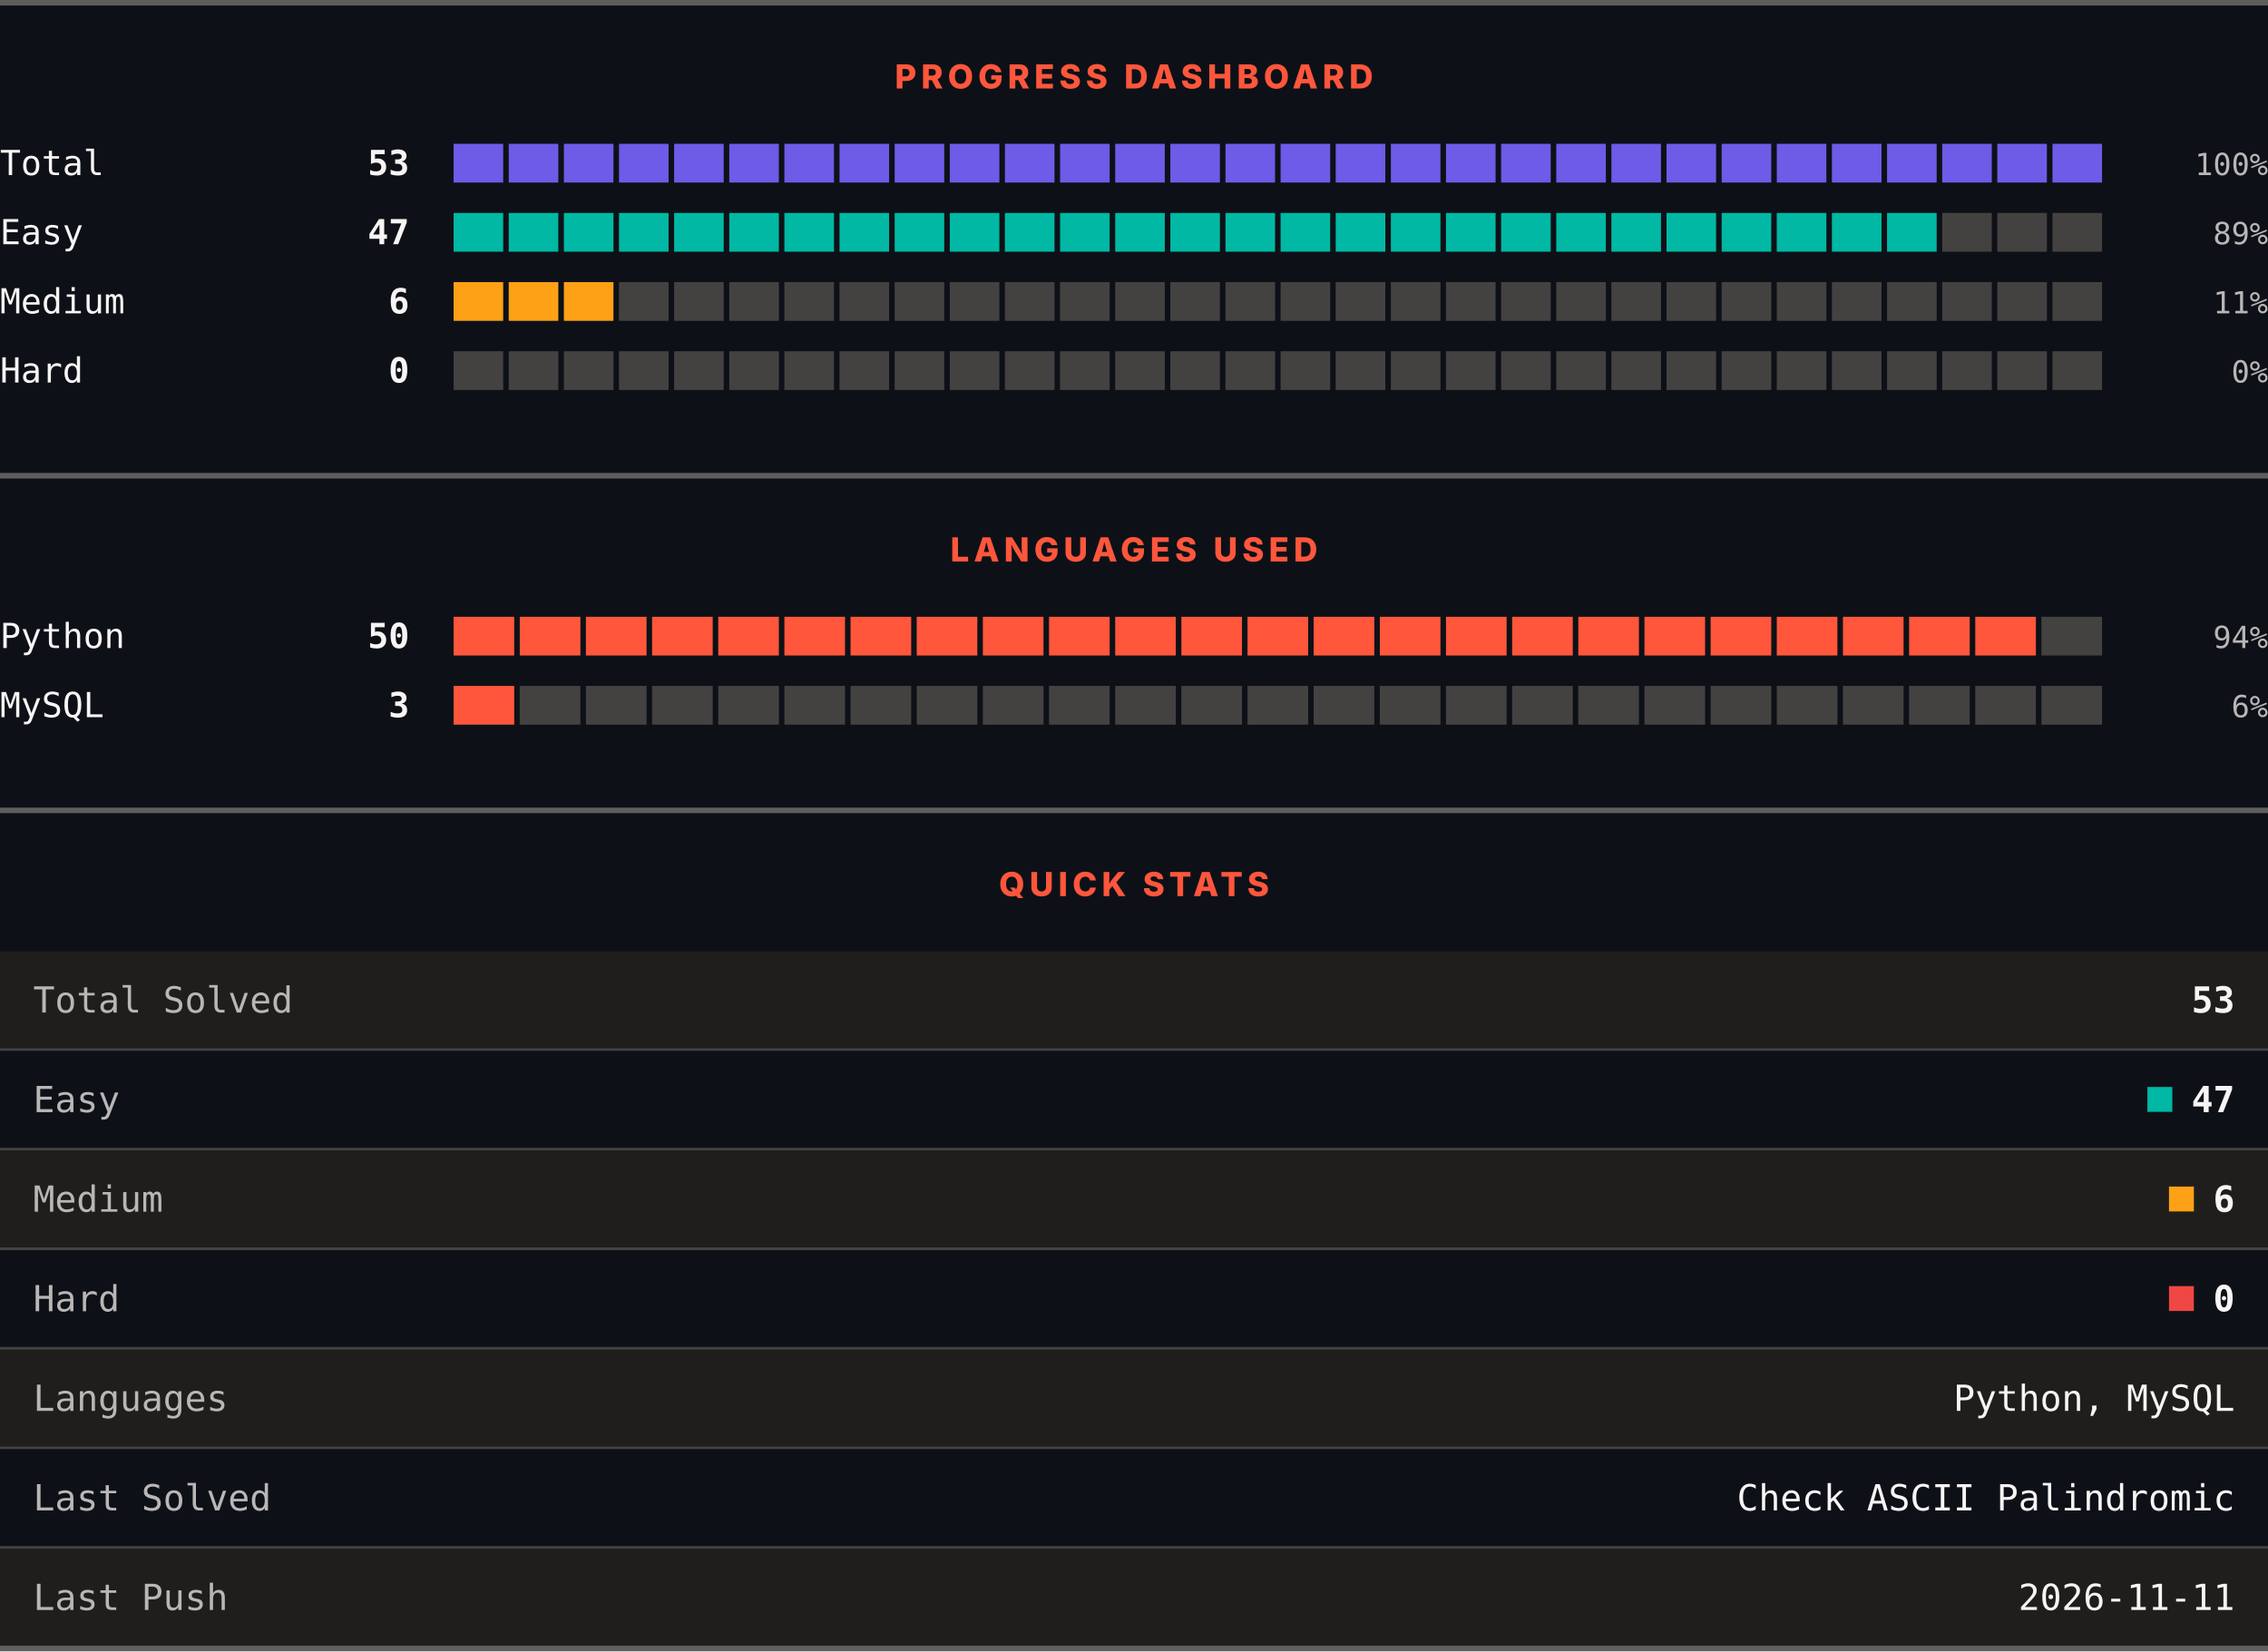
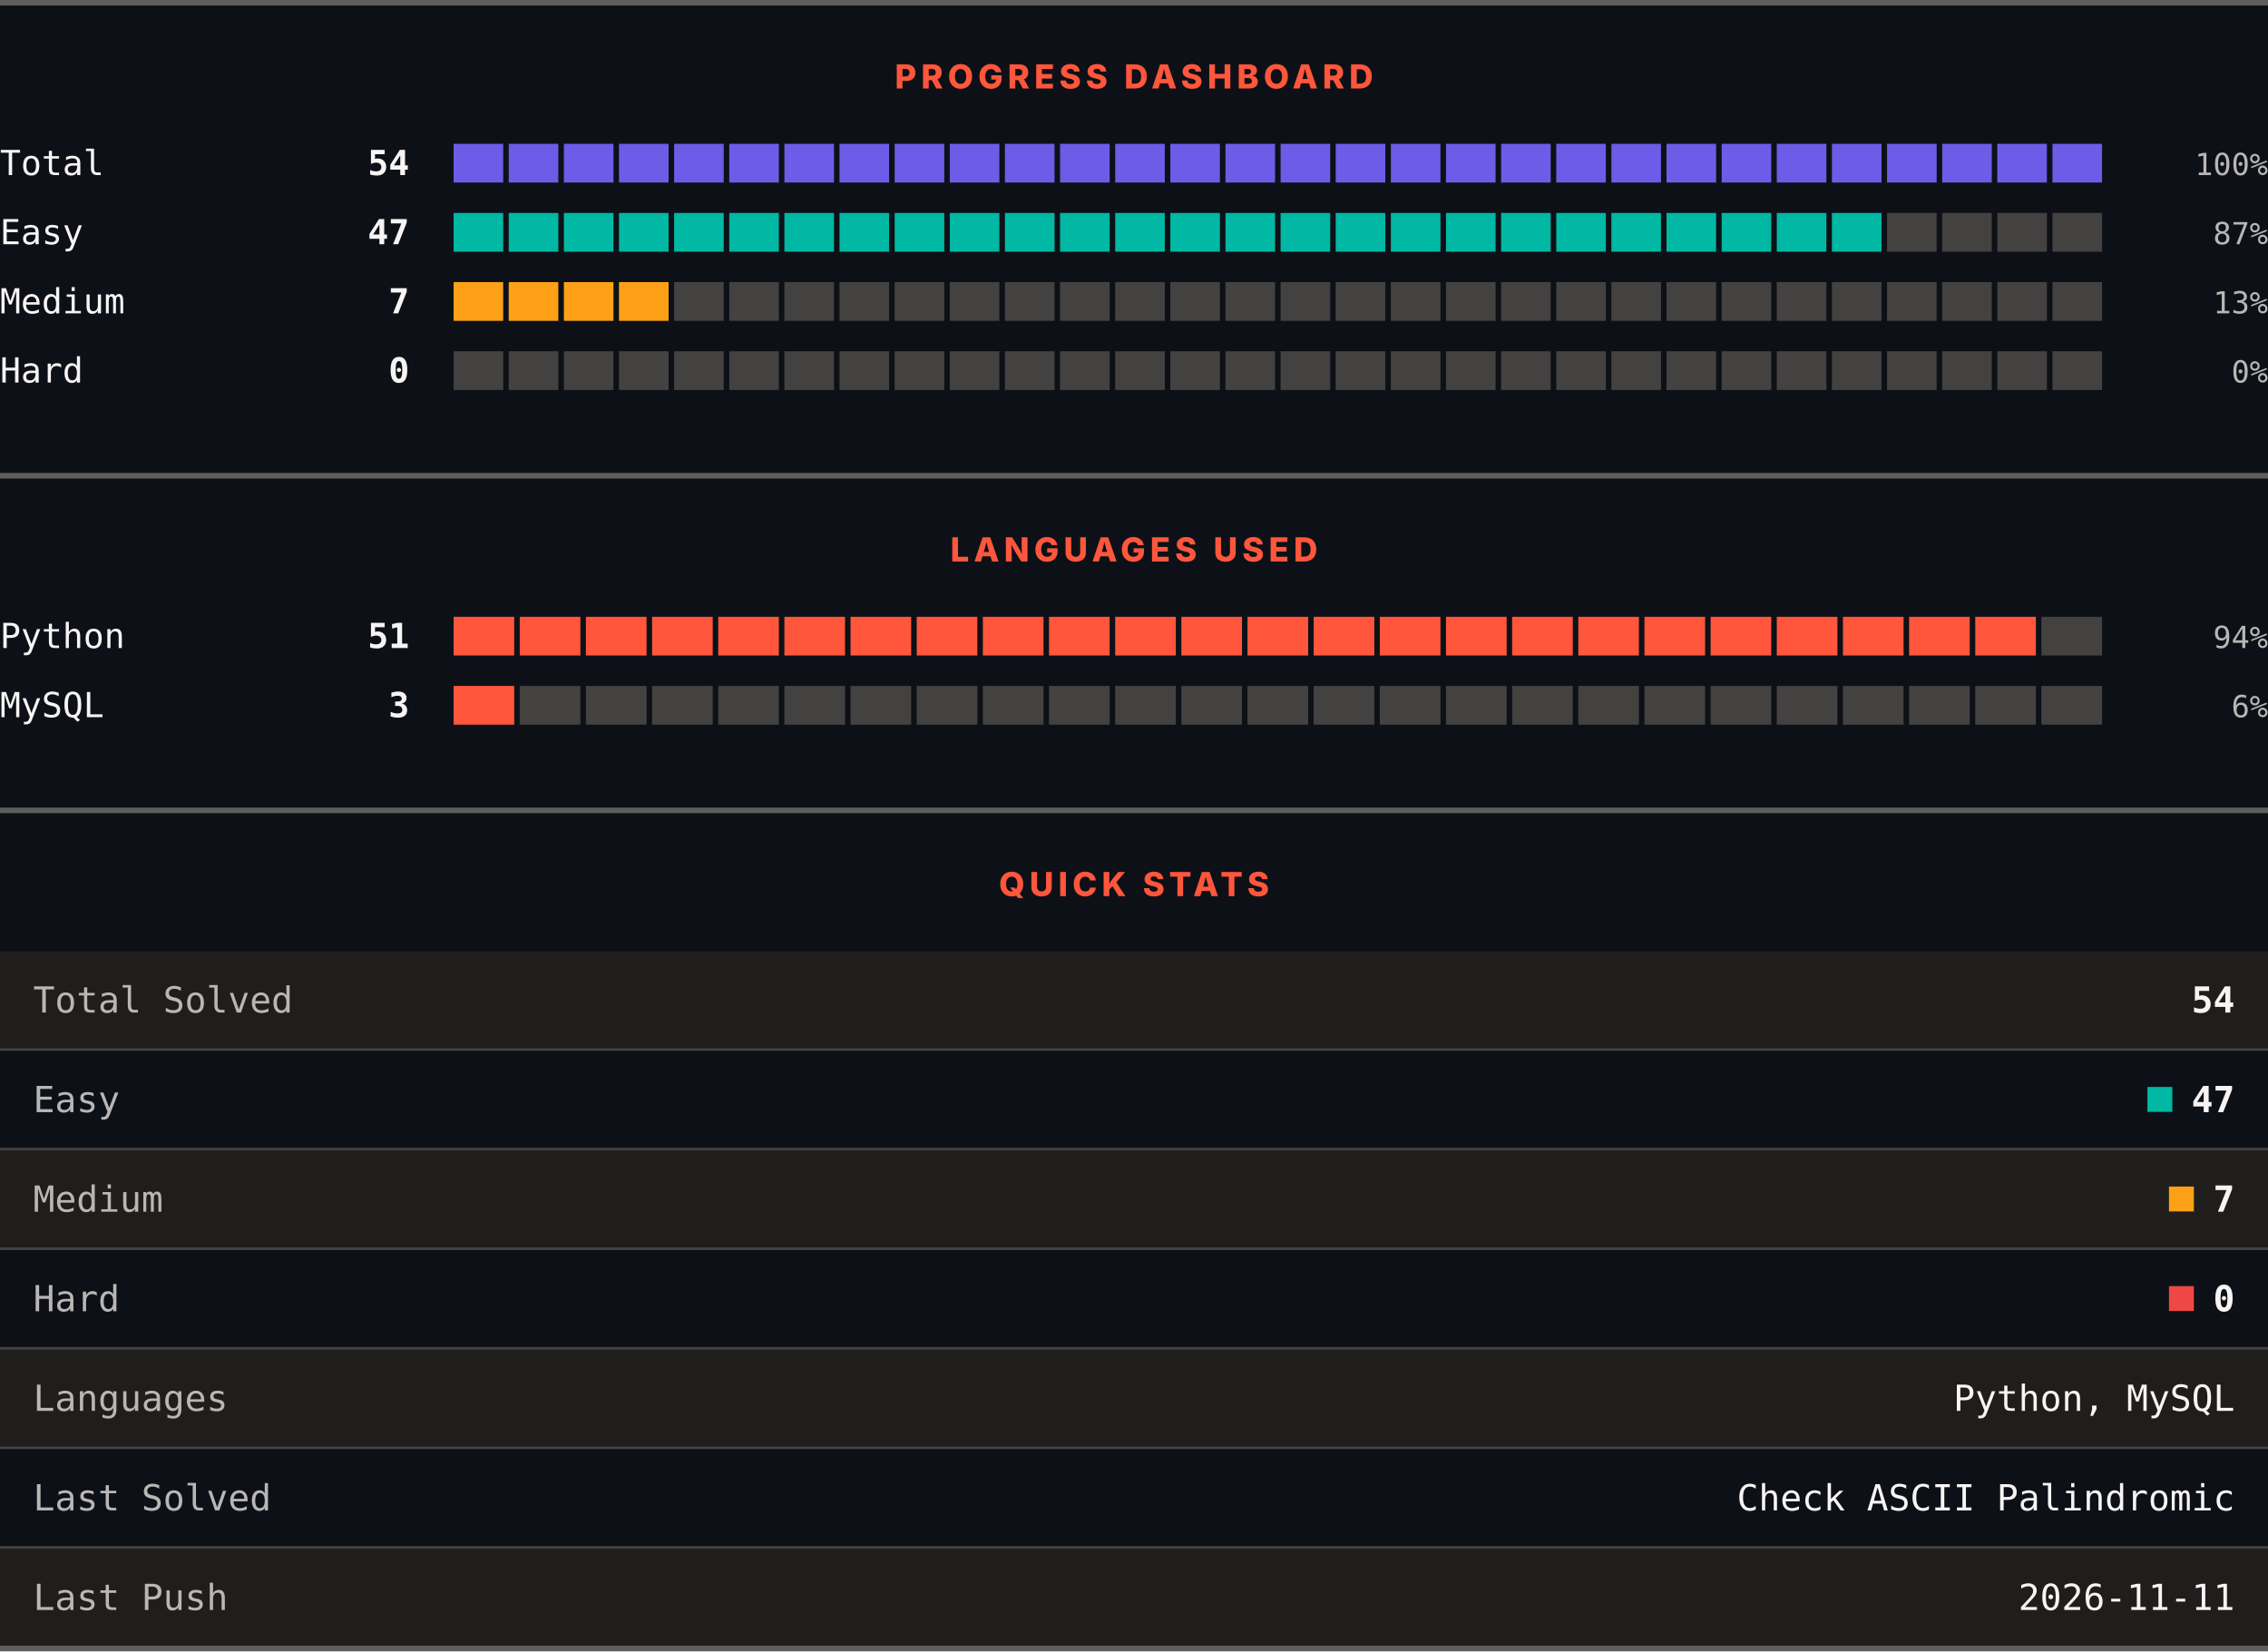
<svg xmlns="http://www.w3.org/2000/svg" width="820" height="597" viewBox="0 0 820 597" role="img" aria-label="LeetCode progress, languages and quick stats">
  <rect width="820" height="597" fill="#0d1117" />
  <rect x="0" y="0" width="820" height="2" fill="#605d5d" />
  <text x="410" y="32" text-anchor="middle" font-family="Archivo, system-ui, -apple-system, Segoe UI, sans-serif" font-size="12" font-weight="800" letter-spacing="1.68" fill="#ff563c">PROGRESS DASHBOARD</text>
  <text x="0" y="63.3" font-family="ui-monospace, SFMono-Regular, Menlo, Consolas, monospace" font-size="12.5" fill="#f8f4f4">Total</text>
-   <text x="148" y="63.3" text-anchor="end" font-family="ui-monospace, SFMono-Regular, Menlo, Consolas, monospace" font-size="12.5" font-weight="700" fill="#f8f4f4">53</text>
+   <text x="148" y="63.3" text-anchor="end" font-family="ui-monospace, SFMono-Regular, Menlo, Consolas, monospace" font-size="12.5" font-weight="700" fill="#f8f4f4">54</text>
  <rect x="164.00" y="52" width="17.93" height="14" fill="#6c5ce7" />
  <rect x="183.93" y="52" width="17.93" height="14" fill="#6c5ce7" />
  <rect x="203.87" y="52" width="17.93" height="14" fill="#6c5ce7" />
  <rect x="223.80" y="52" width="17.93" height="14" fill="#6c5ce7" />
  <rect x="243.73" y="52" width="17.93" height="14" fill="#6c5ce7" />
  <rect x="263.67" y="52" width="17.93" height="14" fill="#6c5ce7" />
  <rect x="283.60" y="52" width="17.93" height="14" fill="#6c5ce7" />
  <rect x="303.53" y="52" width="17.93" height="14" fill="#6c5ce7" />
  <rect x="323.47" y="52" width="17.93" height="14" fill="#6c5ce7" />
  <rect x="343.40" y="52" width="17.93" height="14" fill="#6c5ce7" />
  <rect x="363.33" y="52" width="17.93" height="14" fill="#6c5ce7" />
  <rect x="383.27" y="52" width="17.93" height="14" fill="#6c5ce7" />
  <rect x="403.20" y="52" width="17.93" height="14" fill="#6c5ce7" />
  <rect x="423.13" y="52" width="17.93" height="14" fill="#6c5ce7" />
  <rect x="443.07" y="52" width="17.93" height="14" fill="#6c5ce7" />
  <rect x="463.00" y="52" width="17.93" height="14" fill="#6c5ce7" />
  <rect x="482.93" y="52" width="17.93" height="14" fill="#6c5ce7" />
  <rect x="502.87" y="52" width="17.93" height="14" fill="#6c5ce7" />
  <rect x="522.80" y="52" width="17.93" height="14" fill="#6c5ce7" />
  <rect x="542.73" y="52" width="17.93" height="14" fill="#6c5ce7" />
  <rect x="562.67" y="52" width="17.93" height="14" fill="#6c5ce7" />
  <rect x="582.60" y="52" width="17.93" height="14" fill="#6c5ce7" />
  <rect x="602.53" y="52" width="17.93" height="14" fill="#6c5ce7" />
  <rect x="622.47" y="52" width="17.93" height="14" fill="#6c5ce7" />
  <rect x="642.40" y="52" width="17.93" height="14" fill="#6c5ce7" />
  <rect x="662.33" y="52" width="17.93" height="14" fill="#6c5ce7" />
  <rect x="682.27" y="52" width="17.93" height="14" fill="#6c5ce7" />
  <rect x="702.20" y="52" width="17.93" height="14" fill="#6c5ce7" />
  <rect x="722.13" y="52" width="17.93" height="14" fill="#6c5ce7" />
  <rect x="742.07" y="52" width="17.93" height="14" fill="#6c5ce7" />
  <text x="820" y="63.3" text-anchor="end" font-family="ui-monospace, SFMono-Regular, Menlo, Consolas, monospace" font-size="11" fill="#bab6b6">100%</text>
  <text x="0" y="88.3" font-family="ui-monospace, SFMono-Regular, Menlo, Consolas, monospace" font-size="12.5" fill="#f8f4f4">Easy</text>
  <text x="148" y="88.3" text-anchor="end" font-family="ui-monospace, SFMono-Regular, Menlo, Consolas, monospace" font-size="12.5" font-weight="700" fill="#f8f4f4">47</text>
  <rect x="164.00" y="77" width="17.93" height="14" fill="#00b8a3" />
  <rect x="183.93" y="77" width="17.93" height="14" fill="#00b8a3" />
  <rect x="203.87" y="77" width="17.93" height="14" fill="#00b8a3" />
  <rect x="223.80" y="77" width="17.93" height="14" fill="#00b8a3" />
  <rect x="243.73" y="77" width="17.93" height="14" fill="#00b8a3" />
  <rect x="263.67" y="77" width="17.93" height="14" fill="#00b8a3" />
  <rect x="283.60" y="77" width="17.93" height="14" fill="#00b8a3" />
  <rect x="303.53" y="77" width="17.93" height="14" fill="#00b8a3" />
  <rect x="323.47" y="77" width="17.93" height="14" fill="#00b8a3" />
  <rect x="343.40" y="77" width="17.93" height="14" fill="#00b8a3" />
  <rect x="363.33" y="77" width="17.93" height="14" fill="#00b8a3" />
  <rect x="383.27" y="77" width="17.93" height="14" fill="#00b8a3" />
  <rect x="403.20" y="77" width="17.93" height="14" fill="#00b8a3" />
  <rect x="423.13" y="77" width="17.93" height="14" fill="#00b8a3" />
  <rect x="443.07" y="77" width="17.93" height="14" fill="#00b8a3" />
  <rect x="463.00" y="77" width="17.93" height="14" fill="#00b8a3" />
  <rect x="482.93" y="77" width="17.93" height="14" fill="#00b8a3" />
  <rect x="502.87" y="77" width="17.93" height="14" fill="#00b8a3" />
  <rect x="522.80" y="77" width="17.93" height="14" fill="#00b8a3" />
  <rect x="542.73" y="77" width="17.93" height="14" fill="#00b8a3" />
  <rect x="562.67" y="77" width="17.93" height="14" fill="#00b8a3" />
  <rect x="582.60" y="77" width="17.93" height="14" fill="#00b8a3" />
  <rect x="602.53" y="77" width="17.93" height="14" fill="#00b8a3" />
  <rect x="622.47" y="77" width="17.93" height="14" fill="#00b8a3" />
  <rect x="642.40" y="77" width="17.93" height="14" fill="#00b8a3" />
  <rect x="662.33" y="77" width="17.93" height="14" fill="#00b8a3" />
-   <rect x="682.27" y="77" width="17.93" height="14" fill="#00b8a3" />
+   <rect x="682.27" y="77" width="17.93" height="14" fill="#444141" />
  <rect x="702.20" y="77" width="17.93" height="14" fill="#444141" />
  <rect x="722.13" y="77" width="17.93" height="14" fill="#444141" />
  <rect x="742.07" y="77" width="17.93" height="14" fill="#444141" />
-   <text x="820" y="88.3" text-anchor="end" font-family="ui-monospace, SFMono-Regular, Menlo, Consolas, monospace" font-size="11" fill="#bab6b6">89%</text>
+   <text x="820" y="88.3" text-anchor="end" font-family="ui-monospace, SFMono-Regular, Menlo, Consolas, monospace" font-size="11" fill="#bab6b6">87%</text>
  <text x="0" y="113.3" font-family="ui-monospace, SFMono-Regular, Menlo, Consolas, monospace" font-size="12.5" fill="#f8f4f4">Medium</text>
-   <text x="148" y="113.3" text-anchor="end" font-family="ui-monospace, SFMono-Regular, Menlo, Consolas, monospace" font-size="12.5" font-weight="700" fill="#f8f4f4">6</text>
+   <text x="148" y="113.3" text-anchor="end" font-family="ui-monospace, SFMono-Regular, Menlo, Consolas, monospace" font-size="12.5" font-weight="700" fill="#f8f4f4">7</text>
  <rect x="164.00" y="102" width="17.93" height="14" fill="#ffa116" />
  <rect x="183.93" y="102" width="17.93" height="14" fill="#ffa116" />
  <rect x="203.87" y="102" width="17.93" height="14" fill="#ffa116" />
-   <rect x="223.80" y="102" width="17.93" height="14" fill="#444141" />
+   <rect x="223.80" y="102" width="17.93" height="14" fill="#ffa116" />
  <rect x="243.73" y="102" width="17.93" height="14" fill="#444141" />
  <rect x="263.67" y="102" width="17.93" height="14" fill="#444141" />
  <rect x="283.60" y="102" width="17.93" height="14" fill="#444141" />
  <rect x="303.53" y="102" width="17.93" height="14" fill="#444141" />
  <rect x="323.47" y="102" width="17.93" height="14" fill="#444141" />
  <rect x="343.40" y="102" width="17.93" height="14" fill="#444141" />
  <rect x="363.33" y="102" width="17.93" height="14" fill="#444141" />
  <rect x="383.27" y="102" width="17.93" height="14" fill="#444141" />
  <rect x="403.20" y="102" width="17.93" height="14" fill="#444141" />
  <rect x="423.13" y="102" width="17.93" height="14" fill="#444141" />
  <rect x="443.07" y="102" width="17.93" height="14" fill="#444141" />
  <rect x="463.00" y="102" width="17.93" height="14" fill="#444141" />
  <rect x="482.93" y="102" width="17.93" height="14" fill="#444141" />
  <rect x="502.87" y="102" width="17.93" height="14" fill="#444141" />
  <rect x="522.80" y="102" width="17.93" height="14" fill="#444141" />
  <rect x="542.73" y="102" width="17.93" height="14" fill="#444141" />
  <rect x="562.67" y="102" width="17.93" height="14" fill="#444141" />
  <rect x="582.60" y="102" width="17.93" height="14" fill="#444141" />
  <rect x="602.53" y="102" width="17.93" height="14" fill="#444141" />
  <rect x="622.47" y="102" width="17.93" height="14" fill="#444141" />
  <rect x="642.40" y="102" width="17.93" height="14" fill="#444141" />
  <rect x="662.33" y="102" width="17.93" height="14" fill="#444141" />
  <rect x="682.27" y="102" width="17.93" height="14" fill="#444141" />
  <rect x="702.20" y="102" width="17.93" height="14" fill="#444141" />
  <rect x="722.13" y="102" width="17.93" height="14" fill="#444141" />
  <rect x="742.07" y="102" width="17.93" height="14" fill="#444141" />
-   <text x="820" y="113.3" text-anchor="end" font-family="ui-monospace, SFMono-Regular, Menlo, Consolas, monospace" font-size="11" fill="#bab6b6">11%</text>
+   <text x="820" y="113.3" text-anchor="end" font-family="ui-monospace, SFMono-Regular, Menlo, Consolas, monospace" font-size="11" fill="#bab6b6">13%</text>
  <text x="0" y="138.3" font-family="ui-monospace, SFMono-Regular, Menlo, Consolas, monospace" font-size="12.5" fill="#f8f4f4">Hard</text>
  <text x="148" y="138.3" text-anchor="end" font-family="ui-monospace, SFMono-Regular, Menlo, Consolas, monospace" font-size="12.5" font-weight="700" fill="#f8f4f4">0</text>
  <rect x="164.00" y="127" width="17.93" height="14" fill="#444141" />
  <rect x="183.93" y="127" width="17.93" height="14" fill="#444141" />
  <rect x="203.87" y="127" width="17.93" height="14" fill="#444141" />
  <rect x="223.80" y="127" width="17.93" height="14" fill="#444141" />
  <rect x="243.73" y="127" width="17.93" height="14" fill="#444141" />
  <rect x="263.67" y="127" width="17.93" height="14" fill="#444141" />
  <rect x="283.60" y="127" width="17.93" height="14" fill="#444141" />
  <rect x="303.53" y="127" width="17.93" height="14" fill="#444141" />
  <rect x="323.47" y="127" width="17.93" height="14" fill="#444141" />
  <rect x="343.40" y="127" width="17.93" height="14" fill="#444141" />
  <rect x="363.33" y="127" width="17.93" height="14" fill="#444141" />
  <rect x="383.27" y="127" width="17.93" height="14" fill="#444141" />
  <rect x="403.20" y="127" width="17.93" height="14" fill="#444141" />
  <rect x="423.13" y="127" width="17.93" height="14" fill="#444141" />
  <rect x="443.07" y="127" width="17.93" height="14" fill="#444141" />
  <rect x="463.00" y="127" width="17.93" height="14" fill="#444141" />
  <rect x="482.93" y="127" width="17.93" height="14" fill="#444141" />
  <rect x="502.87" y="127" width="17.93" height="14" fill="#444141" />
  <rect x="522.80" y="127" width="17.93" height="14" fill="#444141" />
  <rect x="542.73" y="127" width="17.93" height="14" fill="#444141" />
  <rect x="562.67" y="127" width="17.93" height="14" fill="#444141" />
  <rect x="582.60" y="127" width="17.93" height="14" fill="#444141" />
  <rect x="602.53" y="127" width="17.93" height="14" fill="#444141" />
  <rect x="622.47" y="127" width="17.93" height="14" fill="#444141" />
  <rect x="642.40" y="127" width="17.93" height="14" fill="#444141" />
  <rect x="662.33" y="127" width="17.93" height="14" fill="#444141" />
  <rect x="682.27" y="127" width="17.93" height="14" fill="#444141" />
  <rect x="702.20" y="127" width="17.93" height="14" fill="#444141" />
  <rect x="722.13" y="127" width="17.93" height="14" fill="#444141" />
  <rect x="742.07" y="127" width="17.93" height="14" fill="#444141" />
  <text x="820" y="138.3" text-anchor="end" font-family="ui-monospace, SFMono-Regular, Menlo, Consolas, monospace" font-size="11" fill="#bab6b6">0%</text>
  <rect x="0" y="171" width="820" height="2" fill="#605d5d" />
  <text x="410" y="203" text-anchor="middle" font-family="Archivo, system-ui, -apple-system, Segoe UI, sans-serif" font-size="12" font-weight="800" letter-spacing="1.68" fill="#ff563c">LANGUAGES USED</text>
  <text x="0" y="234.3" font-family="ui-monospace, SFMono-Regular, Menlo, Consolas, monospace" font-size="12.5" fill="#f8f4f4">Python</text>
-   <text x="148" y="234.3" text-anchor="end" font-family="ui-monospace, SFMono-Regular, Menlo, Consolas, monospace" font-size="12.5" font-weight="700" fill="#f8f4f4">50</text>
+   <text x="148" y="234.3" text-anchor="end" font-family="ui-monospace, SFMono-Regular, Menlo, Consolas, monospace" font-size="12.5" font-weight="700" fill="#f8f4f4">51</text>
  <rect x="164.00" y="223" width="21.92" height="14" fill="#ff563c" />
  <rect x="187.92" y="223" width="21.92" height="14" fill="#ff563c" />
  <rect x="211.84" y="223" width="21.92" height="14" fill="#ff563c" />
  <rect x="235.76" y="223" width="21.92" height="14" fill="#ff563c" />
  <rect x="259.68" y="223" width="21.92" height="14" fill="#ff563c" />
  <rect x="283.60" y="223" width="21.92" height="14" fill="#ff563c" />
  <rect x="307.52" y="223" width="21.92" height="14" fill="#ff563c" />
  <rect x="331.44" y="223" width="21.92" height="14" fill="#ff563c" />
  <rect x="355.36" y="223" width="21.92" height="14" fill="#ff563c" />
  <rect x="379.28" y="223" width="21.92" height="14" fill="#ff563c" />
  <rect x="403.20" y="223" width="21.92" height="14" fill="#ff563c" />
  <rect x="427.12" y="223" width="21.92" height="14" fill="#ff563c" />
  <rect x="451.04" y="223" width="21.92" height="14" fill="#ff563c" />
  <rect x="474.96" y="223" width="21.92" height="14" fill="#ff563c" />
  <rect x="498.88" y="223" width="21.92" height="14" fill="#ff563c" />
  <rect x="522.80" y="223" width="21.92" height="14" fill="#ff563c" />
  <rect x="546.72" y="223" width="21.92" height="14" fill="#ff563c" />
  <rect x="570.64" y="223" width="21.92" height="14" fill="#ff563c" />
  <rect x="594.56" y="223" width="21.92" height="14" fill="#ff563c" />
  <rect x="618.48" y="223" width="21.92" height="14" fill="#ff563c" />
  <rect x="642.40" y="223" width="21.92" height="14" fill="#ff563c" />
  <rect x="666.32" y="223" width="21.92" height="14" fill="#ff563c" />
  <rect x="690.24" y="223" width="21.92" height="14" fill="#ff563c" />
  <rect x="714.16" y="223" width="21.92" height="14" fill="#ff563c" />
  <rect x="738.08" y="223" width="21.92" height="14" fill="#444141" />
  <text x="820" y="234.3" text-anchor="end" font-family="ui-monospace, SFMono-Regular, Menlo, Consolas, monospace" font-size="11" fill="#bab6b6">94%</text>
  <text x="0" y="259.3" font-family="ui-monospace, SFMono-Regular, Menlo, Consolas, monospace" font-size="12.5" fill="#f8f4f4">MySQL</text>
  <text x="148" y="259.3" text-anchor="end" font-family="ui-monospace, SFMono-Regular, Menlo, Consolas, monospace" font-size="12.5" font-weight="700" fill="#f8f4f4">3</text>
  <rect x="164.00" y="248" width="21.92" height="14" fill="#ff563c" />
  <rect x="187.92" y="248" width="21.92" height="14" fill="#444141" />
  <rect x="211.84" y="248" width="21.92" height="14" fill="#444141" />
  <rect x="235.76" y="248" width="21.92" height="14" fill="#444141" />
  <rect x="259.68" y="248" width="21.92" height="14" fill="#444141" />
  <rect x="283.60" y="248" width="21.92" height="14" fill="#444141" />
  <rect x="307.52" y="248" width="21.92" height="14" fill="#444141" />
  <rect x="331.44" y="248" width="21.92" height="14" fill="#444141" />
  <rect x="355.36" y="248" width="21.92" height="14" fill="#444141" />
  <rect x="379.28" y="248" width="21.92" height="14" fill="#444141" />
  <rect x="403.20" y="248" width="21.92" height="14" fill="#444141" />
  <rect x="427.12" y="248" width="21.92" height="14" fill="#444141" />
  <rect x="451.04" y="248" width="21.92" height="14" fill="#444141" />
  <rect x="474.96" y="248" width="21.92" height="14" fill="#444141" />
  <rect x="498.88" y="248" width="21.92" height="14" fill="#444141" />
  <rect x="522.80" y="248" width="21.92" height="14" fill="#444141" />
  <rect x="546.72" y="248" width="21.92" height="14" fill="#444141" />
  <rect x="570.64" y="248" width="21.92" height="14" fill="#444141" />
  <rect x="594.56" y="248" width="21.92" height="14" fill="#444141" />
  <rect x="618.48" y="248" width="21.92" height="14" fill="#444141" />
  <rect x="642.40" y="248" width="21.92" height="14" fill="#444141" />
  <rect x="666.32" y="248" width="21.92" height="14" fill="#444141" />
  <rect x="690.24" y="248" width="21.92" height="14" fill="#444141" />
  <rect x="714.16" y="248" width="21.92" height="14" fill="#444141" />
  <rect x="738.08" y="248" width="21.92" height="14" fill="#444141" />
  <text x="820" y="259.3" text-anchor="end" font-family="ui-monospace, SFMono-Regular, Menlo, Consolas, monospace" font-size="11" fill="#bab6b6">6%</text>
  <rect x="0" y="292" width="820" height="2" fill="#605d5d" />
  <text x="410" y="324" text-anchor="middle" font-family="Archivo, system-ui, -apple-system, Segoe UI, sans-serif" font-size="12" font-weight="800" letter-spacing="1.68" fill="#ff563c">QUICK STATS</text>
  <rect x="0" y="344" width="820" height="35" fill="#201e1d" />
  <text x="12" y="366.1" font-family="ui-monospace, SFMono-Regular, Menlo, Consolas, monospace" font-size="13" fill="#bab6b6">Total Solved</text>
-   <text x="808" y="366.1" text-anchor="end" font-family="ui-monospace, SFMono-Regular, Menlo, Consolas, monospace" font-size="13" font-weight="700" fill="#f8f4f4">53</text>
+   <text x="808" y="366.1" text-anchor="end" font-family="ui-monospace, SFMono-Regular, Menlo, Consolas, monospace" font-size="13" font-weight="700" fill="#f8f4f4">54</text>
  <rect x="0" y="379" width="820" height="1" fill="#444141" />
  <rect x="0" y="380" width="820" height="35" fill="#0d1117" />
  <text x="12" y="402.1" font-family="ui-monospace, SFMono-Regular, Menlo, Consolas, monospace" font-size="13" fill="#bab6b6">Easy</text>
  <rect x="776.4" y="393" width="9" height="9" fill="#00b8a3" />
  <text x="808" y="402.1" text-anchor="end" font-family="ui-monospace, SFMono-Regular, Menlo, Consolas, monospace" font-size="13" font-weight="700" fill="#f8f4f4">47</text>
  <rect x="0" y="415" width="820" height="1" fill="#444141" />
  <rect x="0" y="416" width="820" height="35" fill="#201e1d" />
  <text x="12" y="438.1" font-family="ui-monospace, SFMono-Regular, Menlo, Consolas, monospace" font-size="13" fill="#bab6b6">Medium</text>
  <rect x="784.2" y="429" width="9" height="9" fill="#ffa116" />
-   <text x="808" y="438.1" text-anchor="end" font-family="ui-monospace, SFMono-Regular, Menlo, Consolas, monospace" font-size="13" font-weight="700" fill="#f8f4f4">6</text>
+   <text x="808" y="438.1" text-anchor="end" font-family="ui-monospace, SFMono-Regular, Menlo, Consolas, monospace" font-size="13" font-weight="700" fill="#f8f4f4">7</text>
  <rect x="0" y="451" width="820" height="1" fill="#444141" />
  <rect x="0" y="452" width="820" height="35" fill="#0d1117" />
  <text x="12" y="474.1" font-family="ui-monospace, SFMono-Regular, Menlo, Consolas, monospace" font-size="13" fill="#bab6b6">Hard</text>
  <rect x="784.2" y="465" width="9" height="9" fill="#ef4743" />
  <text x="808" y="474.1" text-anchor="end" font-family="ui-monospace, SFMono-Regular, Menlo, Consolas, monospace" font-size="13" font-weight="700" fill="#f8f4f4">0</text>
  <rect x="0" y="487" width="820" height="1" fill="#444141" />
  <rect x="0" y="488" width="820" height="35" fill="#201e1d" />
  <text x="12" y="510.1" font-family="ui-monospace, SFMono-Regular, Menlo, Consolas, monospace" font-size="13" fill="#bab6b6">Languages</text>
  <text x="808" y="510.1" text-anchor="end" font-family="ui-monospace, SFMono-Regular, Menlo, Consolas, monospace" font-size="13" fill="#f8f4f4">Python, MySQL</text>
  <rect x="0" y="523" width="820" height="1" fill="#444141" />
  <rect x="0" y="524" width="820" height="35" fill="#0d1117" />
  <text x="12" y="546.1" font-family="ui-monospace, SFMono-Regular, Menlo, Consolas, monospace" font-size="13" fill="#bab6b6">Last Solved</text>
  <text x="808" y="546.1" text-anchor="end" font-family="ui-monospace, SFMono-Regular, Menlo, Consolas, monospace" font-size="13" fill="#f8f4f4">Check ASCII Palindromic</text>
  <rect x="0" y="559" width="820" height="1" fill="#444141" />
  <rect x="0" y="560" width="820" height="35" fill="#201e1d" />
  <text x="12" y="582.1" font-family="ui-monospace, SFMono-Regular, Menlo, Consolas, monospace" font-size="13" fill="#bab6b6">Last Push</text>
  <text x="808" y="582.1" text-anchor="end" font-family="ui-monospace, SFMono-Regular, Menlo, Consolas, monospace" font-size="13" fill="#f8f4f4">2026-11-11</text>
  <rect x="0" y="595" width="820" height="2" fill="#605d5d" />
</svg>
